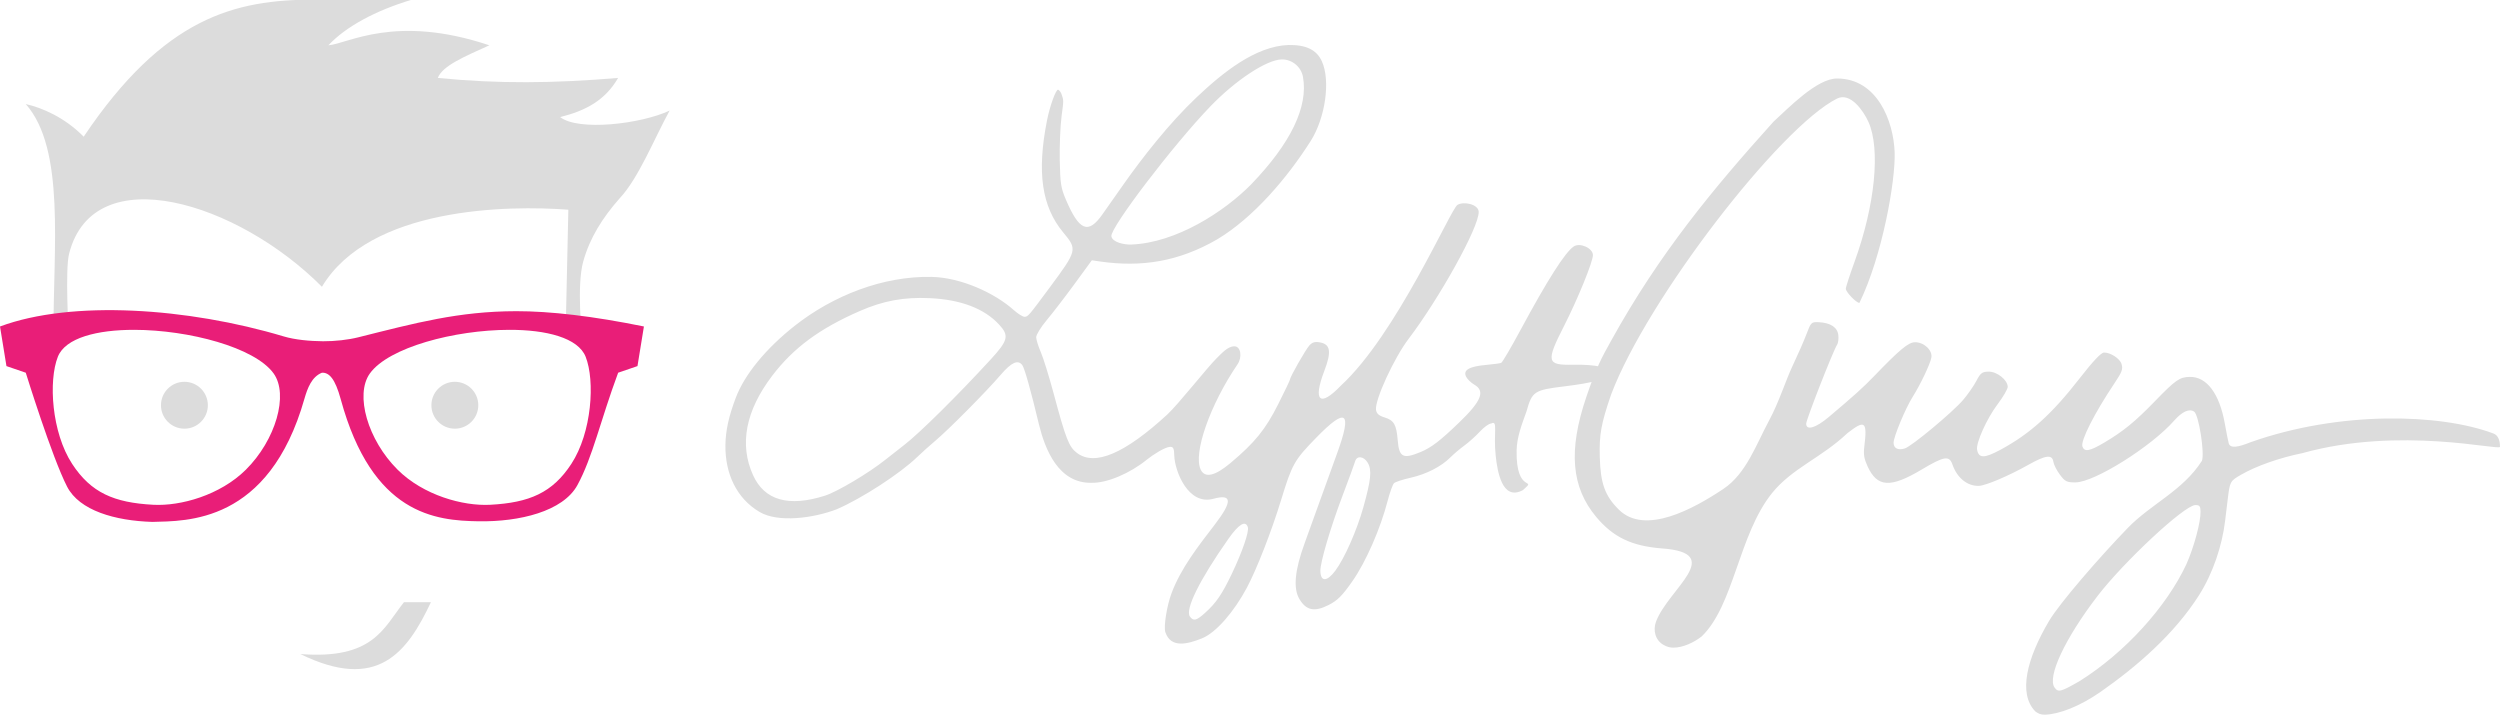
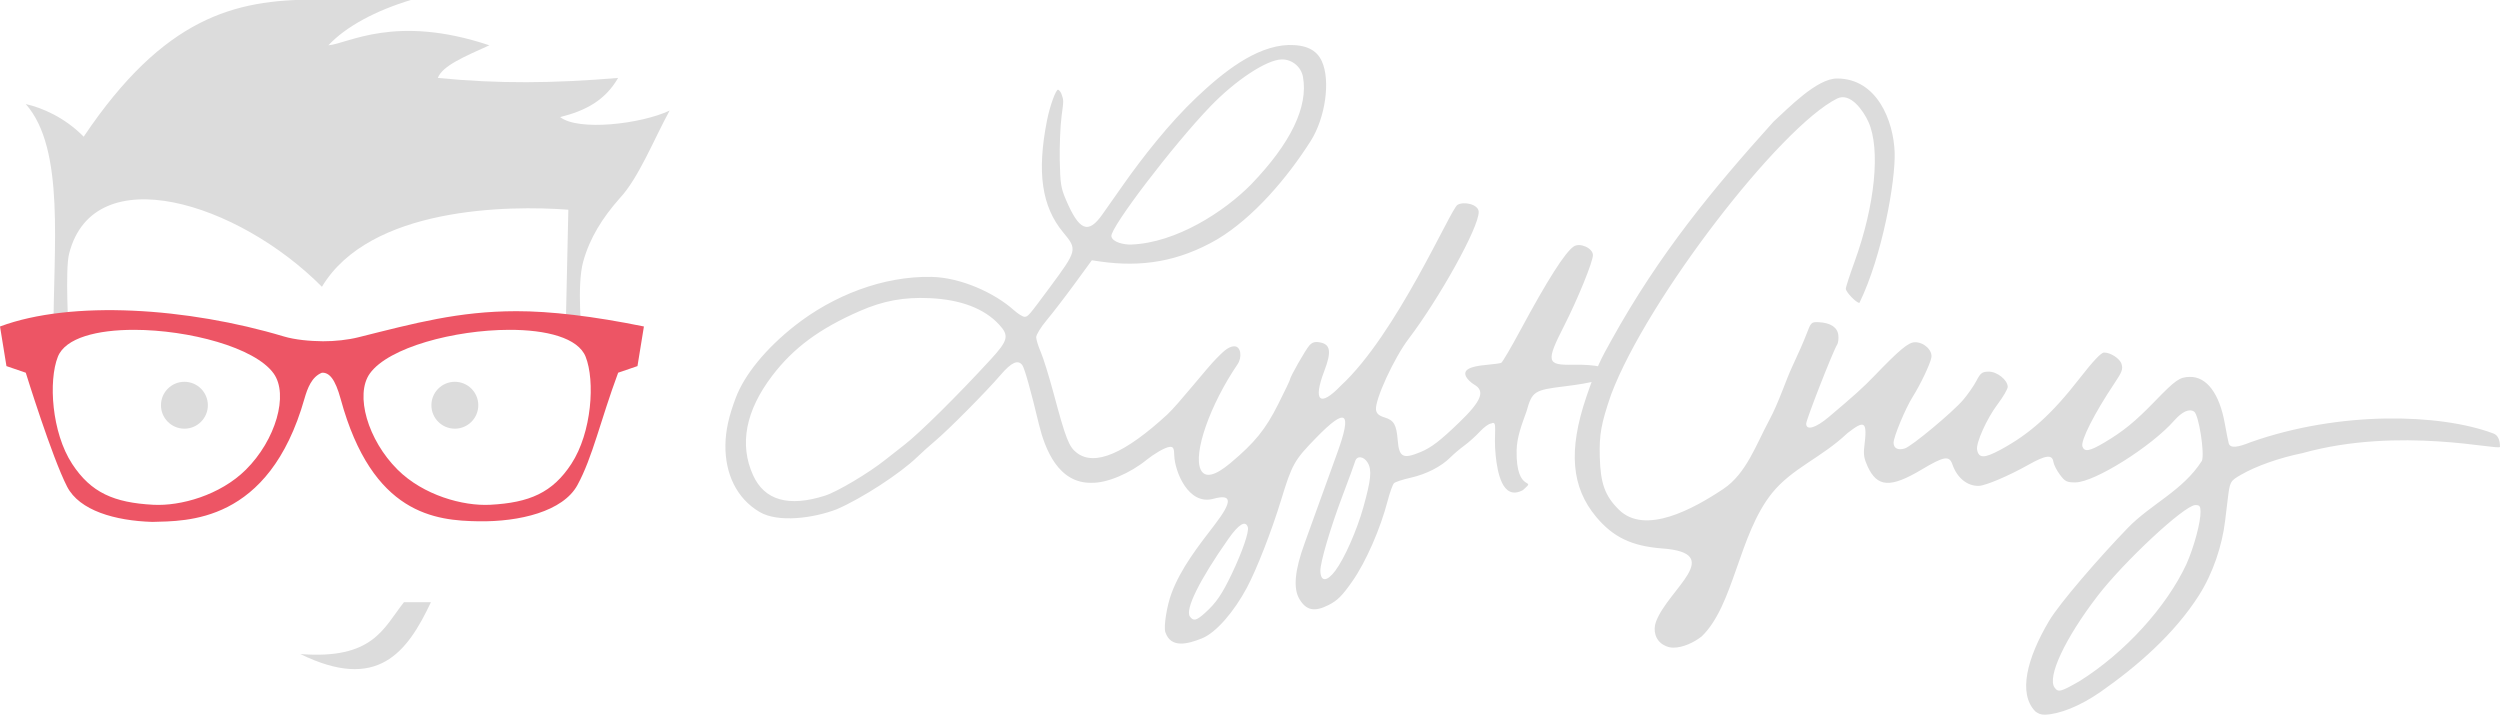
<svg xmlns="http://www.w3.org/2000/svg" id="svg4187" height="60" width="210" version="1.1" viewBox="0 0 210 60">
  <g id="layer1" transform="translate(-.000069189 -992.36)">
    <g id="g4316">
      <path id="path4337-1" d="m170.95 1052.1c-1.436-1.498-0.693-4.434 1.169-7.577 0.899-1.516 4.239-5.359 6.611-7.812 1.948-2.015 4.637-3.135 6.233-5.646 0.238-0.653-0.267-3.856-0.65-4.124-0.405-0.284-1.009-0.014-1.682 0.75-1.928 2.189-6.687 5.173-8.276 5.189-0.736 0.01-0.895-0.071-1.322-0.645-0.267-0.36-0.513-0.842-0.546-1.071-0.093-0.648-0.631-0.588-2.091 0.234-1.653 0.931-3.615 1.764-4.182 1.776-0.97 0.02-1.816-0.669-2.211-1.801-0.268-0.768-0.693-0.697-2.59 0.434-2.617 1.56-3.725 1.494-4.536-0.272-0.293-0.637-0.355-1.006-0.277-1.639 0.265-2.15 0.067-2.309-1.425-1.144-2.176 2.065-4.637 2.933-6.327 5.032-2.805 3.485-3.199 9.457-5.918 12.045-0.645 0.503-1.562 0.932-2.354 0.933-0.312 0-0.537-0.065-0.82-0.22-0.703-0.383-0.926-1.225-0.65-1.964 1.025-2.742 5.929-5.775 0.47-6.152-2.526-0.204-4.062-0.941-5.483-2.631-2.103-2.503-2.365-5.592-0.851-10.064 0.841-2.485 1.269-3.28 2.125-4.809 4.025-7.267 8.533-12.709 13.606-18.34 1.284-1.173 3.651-3.628 5.338-3.628 3.375 0 4.745 3.58 4.839 6.187 0.085 2.393-1.031 8.706-2.959 12.662-0.265 0-1.137-0.907-1.142-1.185-0.006-0.13 0.328-1.152 0.734-2.271 1.724-4.748 2.192-9.478 1.163-11.754-0.411-0.909-1.51-2.514-2.635-1.952-4.773 2.386-15.933 16.811-18.974 24.849-0.848 2.475-1.004 3.339-0.955 5.259 0.058 2.224 0.434 3.263 1.6 4.42 2.204 2.185 6.301-0.083 8.78-1.738 1.936-1.292 2.763-3.759 3.87-5.803 0.761-1.405 1.415-3.409 1.887-4.407 0.472-0.998 1.029-2.268 1.236-2.821 0.363-0.968 0.402-1.005 1.027-0.975 0.983 0.049 1.56 0.43 1.638 1.082 0.037 0.307-0.011 0.67-0.101 0.806-0.322 0.477-2.608 6.316-2.601 6.644 0.012 0.59 0.807 0.352 1.899-0.568 2.104-1.774 2.9-2.491 3.776-3.401 2.166-2.251 2.906-2.869 3.452-2.88 0.766-0.016 1.507 0.679 1.388 1.3-0.106 0.554-0.922 2.263-1.573 3.296-0.609 0.967-1.609 3.374-1.599 3.85 0.008 0.472 0.377 0.655 0.948 0.473 0.585-0.186 4.016-3.043 4.899-4.08 0.397-0.466 0.899-1.188 1.115-1.605 0.341-0.656 0.478-0.758 1.029-0.764 0.699-0.01 1.585 0.697 1.597 1.272 0.006 0.183-0.388 0.856-0.872 1.497-0.884 1.171-1.808 3.229-1.702 3.789 0.139 0.733 0.603 0.734 1.953 0.01 2.496-1.347 4.32-2.991 6.671-6.016 1.114-1.433 1.792-2.151 2.037-2.156 0.542-0.011 1.341 0.51 1.473 0.961 0.13 0.443 0.051 0.655-0.607 1.639-1.678 2.509-2.845 4.815-2.679 5.291 0.168 0.479 0.605 0.402 1.825-0.321 1.602-0.949 2.586-1.751 4.242-3.458 1.768-1.822 2.09-2.049 2.947-2.067 1.425-0.03 2.502 1.406 2.95 3.932 0.126 0.711 0.272 1.45 0.324 1.641 0.127 0.469 0.811 0.328 1.847-0.089 7.445-2.632 15.877-2.422 20.387-0.731 0.39 0.146 0.556 0.563 0.552 1.122-0.005 0.349-8.393-1.752-16.586 0.527-1.961 0.4-3.901 1.084-5.188 1.831-0.896 0.52-0.914 0.555-1.099 2.085-0.047 0.385-0.145 1.196-0.218 1.802-0.25 2.06-1.015 4.376-2.2 6.237-2.064 3.242-5.181 5.948-8.234 8.084-1.771 1.241-3.54 1.907-4.7 1.933-0.355 0.01-0.57-0.097-0.822-0.286zm3.748-2.534c3.781-2.374 7.273-6.199 8.964-9.821 0.646-1.465 1.2-3.531 1.183-4.418-0.008-0.455-0.084-0.547-0.442-0.54-0.919 0.02-6.012 4.764-8.244 7.681-2.709 3.54-4.219 6.775-3.571 7.652 0.308 0.417 0.506 0.365 2.111-0.554zm-76.808-4.098c-0.158-0.474 0.131-2.245 0.521-3.283 0.794-2.111 2.241-3.949 3.607-5.728 1.522-1.982 1.499-2.634-0.1-2.198-2.113 0.575-3.233-2.322-3.279-3.621-0.013-0.611-0.078-0.747-0.351-0.742-0.417 0.01-1.442 0.659-1.938 1.064-1.417 1.157-3.355 1.985-4.643 1.954-2.806 0.074-3.926-2.831-4.43-4.883-0.665-2.791-1.212-4.74-1.401-4.996-0.364-0.493-0.913-0.245-1.829 0.823-1.19 1.389-4.332 4.559-5.461 5.511-0.488 0.411-1.175 1.026-1.525 1.367-1.438 1.396-4.668 3.494-6.777 4.403-1.943 0.747-4.91 1.148-6.474 0.229-1.936-1.137-2.902-3.216-2.875-5.612 0.015-1.262 0.295-2.461 0.871-3.985 0.736-1.947 2.531-4.139 4.952-6.046 3.231-2.545 7.421-4.187 11.487-4.106 2.483 0.049 5.319 1.361 6.909 2.785 0.352 0.315 0.759 0.57 0.904 0.567 0.295-0.01 0.332-0.049 2.112-2.453 2.322-3.136 2.337-3.195 1.142-4.632-1.804-2.171-2.223-5.045-1.368-9.389 0.25-1.267 0.745-2.602 0.932-2.606 0.065-0.001 0.232 0.207 0.283 0.348 0.209 0.579 0.181 0.599 0.017 1.847-0.111 0.852-0.182 2.536-0.157 3.744 0.041 1.947 0.098 2.318 0.509 3.284 1.123 2.64 1.882 2.95 3.071 1.257 0.408-0.582 1.222-1.737 1.808-2.568 1.54-2.184 3.79-5.072 6.078-7.241 2.229-2.113 4.975-4.32 7.729-4.421 1.483-0.031 2.378 0.399 2.817 1.356 0.757 1.647 0.285 4.79-0.933 6.707-1.998 3.144-4.835 6.458-7.855 8.263-3.259 1.886-6.38 2.352-9.83 1.86l-0.697-0.104-1.46 1.996c-0.803 1.098-1.857 2.468-2.342 3.045-0.485 0.577-0.878 1.22-0.874 1.429 0.007 0.208 0.18 0.773 0.39 1.255 0.21 0.482 0.694 2.039 1.075 3.459 1.023 3.82 1.285 4.489 1.956 4.998 1.497 1.135 4.014 0.065 7.594-3.229 0.903-0.831 3.404-4 4.12-4.7 0.429-0.419 0.948-1.026 1.51-1.026 0.562 0 0.665 0.928 0.274 1.503-2.315 3.402-3.755 7.494-3.099 8.857 0.35 0.728 1.192 0.541 2.498-0.554 2.04-1.71 2.943-2.823 4.003-4.929 0.552-1.097 1.002-2.037 1.001-2.091-0.007-0.201 1.303-2.5 1.623-2.856 0.25-0.278 0.482-0.342 0.921-0.254 0.859 0.17 0.946 0.795 0.335 2.395-0.973 2.549-0.376 3.076 1.392 1.232 4.68-4.309 9.221-14.835 9.792-15.182 0.534-0.324 1.764-0.047 1.785 0.576 0.045 1.296-3.368 7.359-5.873 10.658-1.229 1.604-2.869 5.17-2.752 5.985 0.045 0.312 0.247 0.491 0.721 0.635 0.789 0.241 0.994 0.599 1.103 1.93 0.116 1.416 0.448 1.586 1.91 0.981 0.907-0.376 1.642-0.938 3.25-2.486 1.874-1.805 2.208-2.638 1.273-3.179-0.281-0.163-0.595-0.469-0.696-0.681-0.26-0.541 0.269-0.85 1.67-0.975 0.61-0.054 1.189-0.133 1.286-0.175 0.097-0.042 0.83-1.29 1.629-2.774 2.262-4.2 3.73-6.506 4.46-7.002 0.515-0.35 1.603 0.134 1.615 0.719 0.011 0.538-1.268 3.682-2.414 5.933-1.546 3.036-1.481 3.328 0.735 3.281 1.955-0.041 3.28 0.267 3.087 0.716-0.204 0.475-1.338 0.802-3.809 1.102-2.535 0.307-2.708 0.421-3.179 2.105-0.389 1.08-0.809 2.148-0.83 3.273-0.07 3.773 1.8 2.202 0.532 3.335-1.767 0.956-2.153-1.633-2.287-2.865-0.214-1.956 0.215-3.035-0.384-2.728-0.18 0-0.608 0.311-0.951 0.683-0.343 0.372-0.925 0.895-1.293 1.162-0.368 0.268-0.894 0.713-1.169 0.99-0.769 0.776-2.029 1.423-3.348 1.719-0.659 0.148-1.288 0.353-1.397 0.456-0.109 0.103-0.353 0.777-0.54 1.497-0.615 2.358-1.824 5.116-2.954 6.734-0.867 1.242-1.257 1.63-2.024 2.016-1.168 0.587-1.855 0.445-2.424-0.5-0.545-0.906-0.402-2.426 0.447-4.744 0.203-0.553 0.726-2.002 1.162-3.219 0.437-1.217 1.132-3.142 1.546-4.277 1.294-3.549 0.784-3.928-1.764-1.311-1.831 1.879-2.015 2.206-2.935 5.219-0.8 2.62-2.047 5.814-2.877 7.37-1.049 1.966-2.563 3.77-3.779 4.255-1.192 0.476-2.607 0.854-3.063-0.515zm3.339-1.629c0.93-0.839 1.416-1.549 2.238-3.268 0.895-1.871 1.478-3.574 1.349-3.942-0.203-0.581-0.766-0.236-1.636 1.002-2.42 3.444-3.655 5.941-3.225 6.523 0.299 0.405 0.543 0.344 1.274-0.316zm10.945-3.551c0.764-1.023 1.802-3.372 2.343-5.303 0.647-2.309 0.731-3.142 0.378-3.746-0.33-0.564-0.923-0.631-1.066-0.121-0.054 0.193-0.527 1.484-1.051 2.868-1.018 2.689-1.882 5.618-1.867 6.328 0.02 0.938 0.552 0.928 1.264-0.025zm-42.869-6.294c1.03-0.329 3.688-1.911 5.065-3.015 0.338-0.271 1.053-0.831 1.588-1.245 1.288-0.995 4.456-4.128 7.254-7.174 1.479-1.611 1.574-2.007 0.703-2.946-1.245-1.342-3.213-2.089-5.815-2.209-2.168-0.1-3.888 0.215-5.854 1.071-3.398 1.48-5.596 3.103-7.382 5.449-2.233 2.935-2.779 5.773-1.605 8.355 0.961 2.114 2.991 2.689 6.047 1.714zm35.806-26.162c3.32-3.449 4.793-6.509 4.338-9.015-0.154-0.852-0.924-1.482-1.789-1.465-1.262 0.025-3.869 1.742-5.989 3.944-3.138 3.259-8.443 10.224-8.315 10.916 0.093 0.504 1.072 0.712 1.676 0.689 3.76-0.143 7.809-2.754 10.078-5.068z" fill="#dcdcdc" />
      <path id="path4313-1" d="m2.163 1001.1c3.348 3.775 2.301 12.149 2.331 19.24h1.277s-0.317-5.291 0.035-6.675c2.064-8.1 14.2-4.303 21.236 2.785 4.021-6.716 15.65-6.857 20.699-6.474l-0.235 10.653h1.38s-0.456-4.265 0.1-6.282c0.549-1.99 1.613-3.688 3.086-5.35 1.578-1.696 2.853-4.927 4.177-7.349-2.427 1.141-7.67 1.742-9.195 0.548 2.158-0.541 3.78-1.41 4.868-3.289-5.403 0.454-10.075 0.501-15.144 0 0.376-1.015 2.218-1.787 4.327-2.741-7.92-2.655-11.881-0.128-13.522 0 1.458-1.556 3.924-2.909 7.031-3.837-2.924 0.066-5.52 0-8.216 0-6.674 0-12.623 1.474-19.368 11.513-1.612-1.637-3.523-2.441-4.868-2.741z" fill-rule="evenodd" fill="#dcdcdc" />
-       <path id="path4327-8" d="m43.337 1018.5c-4.822 0.01-8.441 0.992-13.236 2.192-0.861 0.216-1.971 0.339-2.966 0.334-1.111-0.01-2.35-0.121-3.31-0.409-8.021-2.405-17.806-3.076-23.824-0.832l0.541 3.328 1.623 0.555s2.191 7.081 3.471 9.57c1.033 2.01 4.028 2.867 7.161 2.962 2.812-0.086 9.787 0.186 12.781-10.364 0.247-0.85 0.597-1.825 1.467-2.169 0.604-0.023 1.102 0.492 1.574 2.22 2.651 9.716 7.978 10.207 11.597 10.262 3.401 0.052 7.077-0.822 8.288-3.042 1.278-2.341 1.933-5.434 3.421-9.44l1.623-0.555 0.541-3.328c-4.272-0.87-7.857-1.288-10.75-1.285zm-32.05 1.566c4.571 0.01 10.118 1.47 11.696 3.661 1.285 1.783 0.175 5.6-2.33 8.088-2.166 2.151-5.491 3.07-7.782 2.946-3.298-0.177-5.227-1.012-6.81-3.434-1.726-2.641-2.001-6.979-1.201-9 0.63-1.59 3.3-2.266 6.428-2.261zm31.479 0c3.127-0.01 5.798 0.671 6.428 2.261 0.801 2.021 0.526 6.359-1.201 9-1.583 2.422-3.513 3.257-6.81 3.434-2.291 0.123-5.616-0.795-7.782-2.946-2.505-2.488-3.614-6.305-2.329-8.088 1.578-2.191 7.125-3.653 11.695-3.661z" fill-rule="evenodd" fill="#e91e78" />
+       <path id="path4327-8" d="m43.337 1018.5c-4.822 0.01-8.441 0.992-13.236 2.192-0.861 0.216-1.971 0.339-2.966 0.334-1.111-0.01-2.35-0.121-3.31-0.409-8.021-2.405-17.806-3.076-23.824-0.832l0.541 3.328 1.623 0.555s2.191 7.081 3.471 9.57c1.033 2.01 4.028 2.867 7.161 2.962 2.812-0.086 9.787 0.186 12.781-10.364 0.247-0.85 0.597-1.825 1.467-2.169 0.604-0.023 1.102 0.492 1.574 2.22 2.651 9.716 7.978 10.207 11.597 10.262 3.401 0.052 7.077-0.822 8.288-3.042 1.278-2.341 1.933-5.434 3.421-9.44l1.623-0.555 0.541-3.328c-4.272-0.87-7.857-1.288-10.75-1.285zm-32.05 1.566c4.571 0.01 10.118 1.47 11.696 3.661 1.285 1.783 0.175 5.6-2.33 8.088-2.166 2.151-5.491 3.07-7.782 2.946-3.298-0.177-5.227-1.012-6.81-3.434-1.726-2.641-2.001-6.979-1.201-9 0.63-1.59 3.3-2.266 6.428-2.261zm31.479 0c3.127-0.01 5.798 0.671 6.428 2.261 0.801 2.021 0.526 6.359-1.201 9-1.583 2.422-3.513 3.257-6.81 3.434-2.291 0.123-5.616-0.795-7.782-2.946-2.505-2.488-3.614-6.305-2.329-8.088 1.578-2.191 7.125-3.653 11.695-3.661z" fill-rule="evenodd" fill="#ED5565" />
      <g fill="#dcdcdc">
        <path id="path4329-7" d="m25.229 1047.3c6.114 0.475 6.976-2.167 8.703-4.357h2.266c-2.001 4.249-4.494 7.53-10.969 4.357z" fill-rule="evenodd" />
        <ellipse id="circle4333-3" cy="1026.4" rx="1.969" ry="1.969" cx="15.491" />
        <ellipse id="ellipse4230-7" rx="1.969" cy="1026.4" ry="1.969" cx="38.207" />
      </g>
    </g>
  </g>
</svg>
